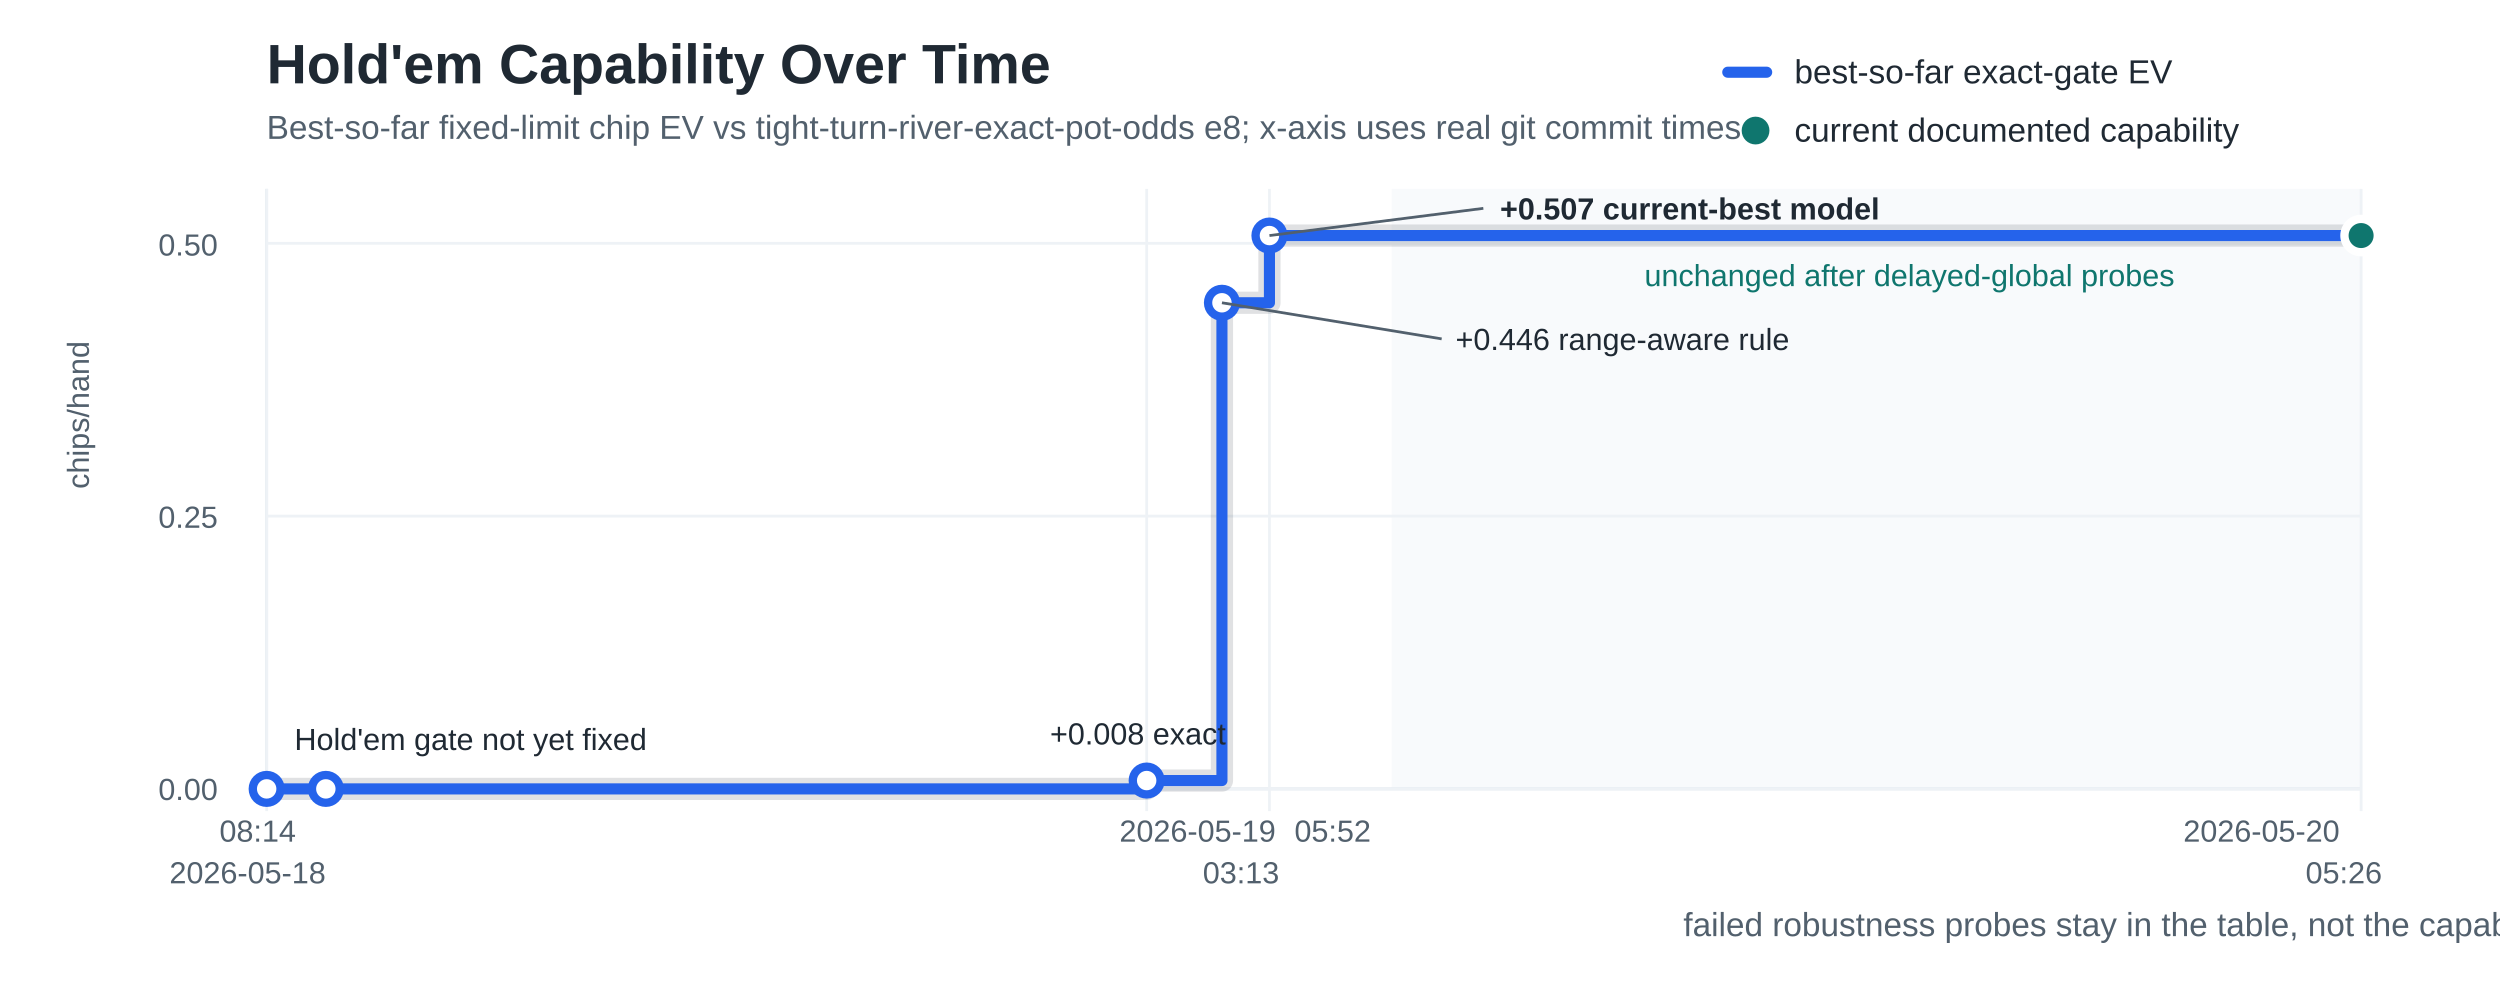
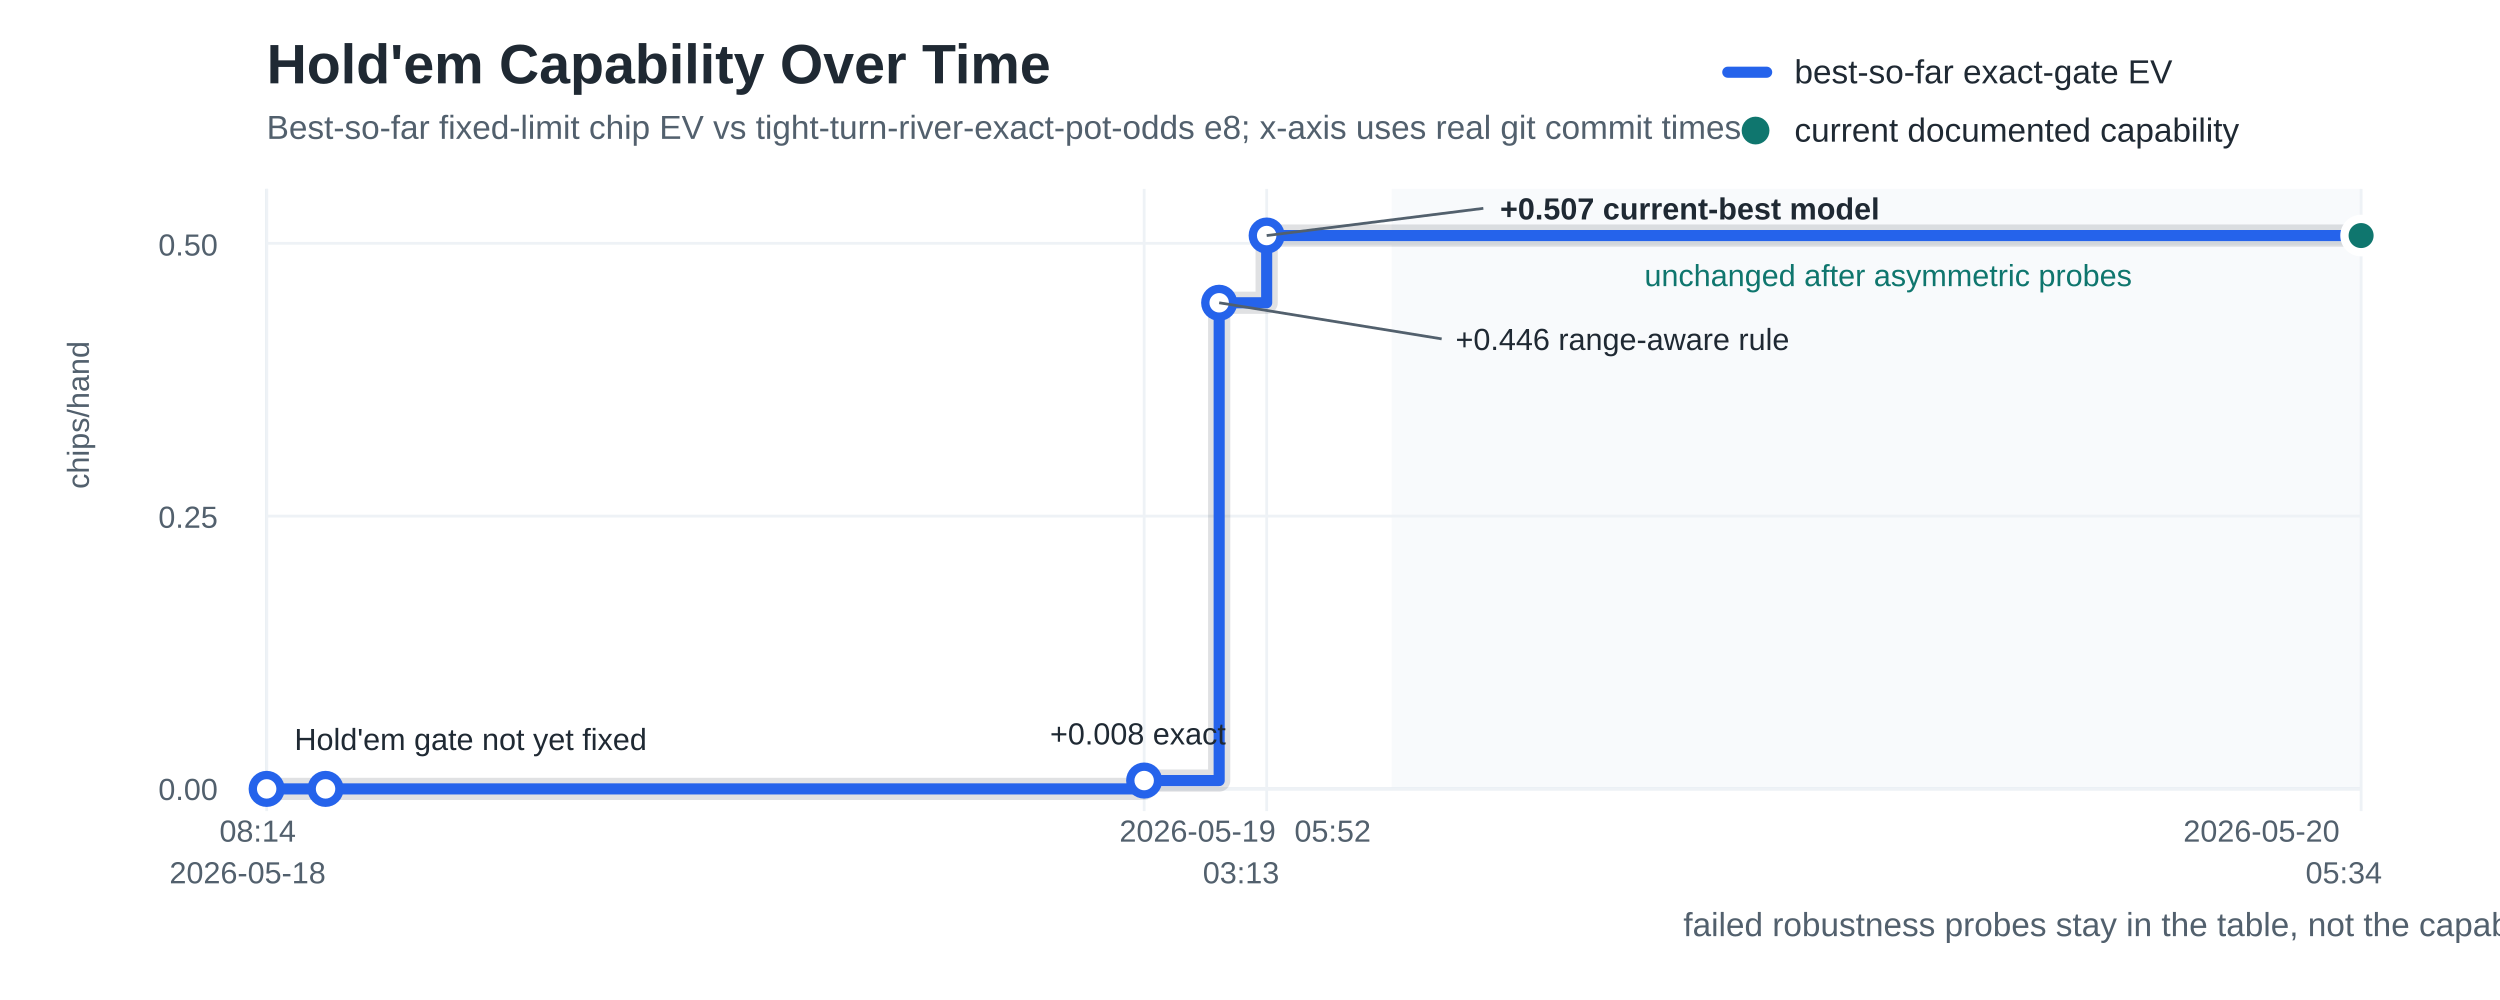
<svg xmlns="http://www.w3.org/2000/svg" width="900" height="360" viewBox="0 0 900 360" role="img" aria-labelledby="title desc">
  <rect width="900" height="360" fill="#ffffff" />
  <rect x="501" y="68" width="349" height="216" fill="#f8fafc" />
  <text x="96" y="30" font-family="Arial, Helvetica, sans-serif" font-size="20" font-weight="700" fill="#1f2933">Hold'em Capability Over Time</text>
  <text x="96" y="50" font-family="Arial, Helvetica, sans-serif" font-size="12" fill="#52606d">Best-so-far fixed-limit chip EV vs tight-turn-river-exact-pot-odds e8; x-axis uses real git commit times</text>
  <g stroke="#d9e2ec" stroke-width="1">
    <line x1="96" y1="284" x2="850" y2="284" />
    <line x1="96" y1="68" x2="96" y2="284" />
  </g>
  <g font-family="Arial, Helvetica, sans-serif" font-size="11" fill="#52606d">
    <line x1="96" y1="284.0" x2="850" y2="284.0" stroke="#eef2f6" stroke-width="1" />
    <text x="57" y="288">0.00</text>
    <line x1="96" y1="185.8" x2="850" y2="185.8" stroke="#eef2f6" stroke-width="1" />
    <text x="57" y="190">0.25</text>
    <line x1="96" y1="87.6" x2="850" y2="87.6" stroke="#eef2f6" stroke-width="1" />
    <text x="57" y="92">0.50</text>
    <text x="32" y="176" transform="rotate(-90 32 176)">chips/hand</text>
  </g>
  <g stroke="#eef2f6" stroke-width="1">
    <line x1="96.0" y1="68" x2="96.0" y2="292" />
-     <line x1="412.8" y1="68" x2="412.8" y2="292" />
-     <line x1="457.0" y1="68" x2="457.0" y2="292" />
+     <line x1="411.9" y1="68" x2="411.9" y2="292" />
+     <line x1="456.0" y1="68" x2="456.0" y2="292" />
    <line x1="850.0" y1="68" x2="850.0" y2="292" />
  </g>
-   <path d="M 96.0 284.0 L 117.3 284.0 L 117.3 284.0 L 412.8 284.0 L 412.8 281.0 L 439.9 281.0 L 439.9 109.0 L 457.0 109.0 L 457.0 84.8 L 850.0 84.8 L 850.0 84.8" fill="none" stroke="#1f2933" stroke-opacity="0.14" stroke-width="8" stroke-linecap="round" stroke-linejoin="round" />
-   <path d="M 96.0 284.0 L 117.3 284.0 L 117.3 284.0 L 412.8 284.0 L 412.8 281.0 L 439.9 281.0 L 439.9 109.0 L 457.0 109.0 L 457.0 84.8 L 850.0 84.8 L 850.0 84.8" fill="none" stroke="#2563eb" stroke-width="4" stroke-linecap="round" stroke-linejoin="round" />
+   <path d="M 96.0 284.0 L 117.2 284.0 L 117.2 284.0 L 411.9 284.0 L 411.9 281.0 L 438.9 281.0 L 438.9 109.0 L 456.0 109.0 L 456.0 84.8 L 850.0 84.8 L 850.0 84.8" fill="none" stroke="#1f2933" stroke-opacity="0.14" stroke-width="8" stroke-linecap="round" stroke-linejoin="round" />
+   <path d="M 96.0 284.0 L 117.2 284.0 L 117.2 284.0 L 411.9 284.0 L 411.9 281.0 L 438.9 281.0 L 438.9 109.0 L 456.0 109.0 L 456.0 84.8 L 850.0 84.8 L 850.0 84.8" fill="none" stroke="#2563eb" stroke-width="4" stroke-linecap="round" stroke-linejoin="round" />
  <g fill="#ffffff" stroke="#2563eb" stroke-width="3">
    <circle cx="96.0" cy="284.0" r="5" />
-     <circle cx="117.3" cy="284.0" r="5" />
-     <circle cx="412.8" cy="281.0" r="5" />
-     <circle cx="439.9" cy="109.0" r="5" />
-     <circle cx="457.0" cy="84.8" r="5" />
+     <circle cx="117.2" cy="284.0" r="5" />
+     <circle cx="411.9" cy="281.0" r="5" />
+     <circle cx="438.9" cy="109.0" r="5" />
+     <circle cx="456.0" cy="84.8" r="5" />
  </g>
  <circle cx="850.0" cy="84.8" r="6" fill="#0f766e" stroke="#ffffff" stroke-width="3" />
  <g font-family="Arial, Helvetica, sans-serif" font-size="11" fill="#1f2933">
    <text x="106" y="270">Hold'em gate not yet fixed</text>
    <text x="378" y="268">+0.008 exact</text>
-     <line x1="439.9" y1="109.0" x2="519" y2="122" stroke="#52606d" stroke-width="1" />
+     <line x1="438.9" y1="109.0" x2="519" y2="122" stroke="#52606d" stroke-width="1" />
    <text x="524" y="126">+0.446 range-aware rule</text>
-     <line x1="457.0" y1="84.8" x2="534" y2="75" stroke="#52606d" stroke-width="1" />
+     <line x1="456.0" y1="84.8" x2="534" y2="75" stroke="#52606d" stroke-width="1" />
    <text x="540" y="79" font-weight="700">+0.507 current-best model</text>
-     <text x="592" y="103" fill="#0f766e">unchanged after delayed-global probes</text>
+     <text x="592" y="103" fill="#0f766e">unchanged after asymmetric probes</text>
  </g>
  <g font-family="Arial, Helvetica, sans-serif" font-size="11" fill="#52606d">
    <text x="61" y="318">2026-05-18</text>
    <text x="79" y="303">08:14</text>
    <text x="403" y="303">2026-05-19</text>
    <text x="433" y="318">03:13</text>
    <text x="466" y="303">05:52</text>
    <text x="786" y="303">2026-05-20</text>
-     <text x="830" y="318">05:26</text>
+     <text x="830" y="318">05:34</text>
  </g>
  <g font-family="Arial, Helvetica, sans-serif" font-size="12" fill="#1f2933">
    <rect x="620" y="24" width="18" height="4" fill="#2563eb" rx="2" />
    <text x="646" y="30">best-so-far exact-gate EV</text>
    <circle cx="632" cy="47" r="5" fill="#0f766e" />
    <text x="646" y="51">current documented capability</text>
    <text x="606" y="337" fill="#52606d">failed robustness probes stay in the table, not the capability line</text>
  </g>
</svg>
